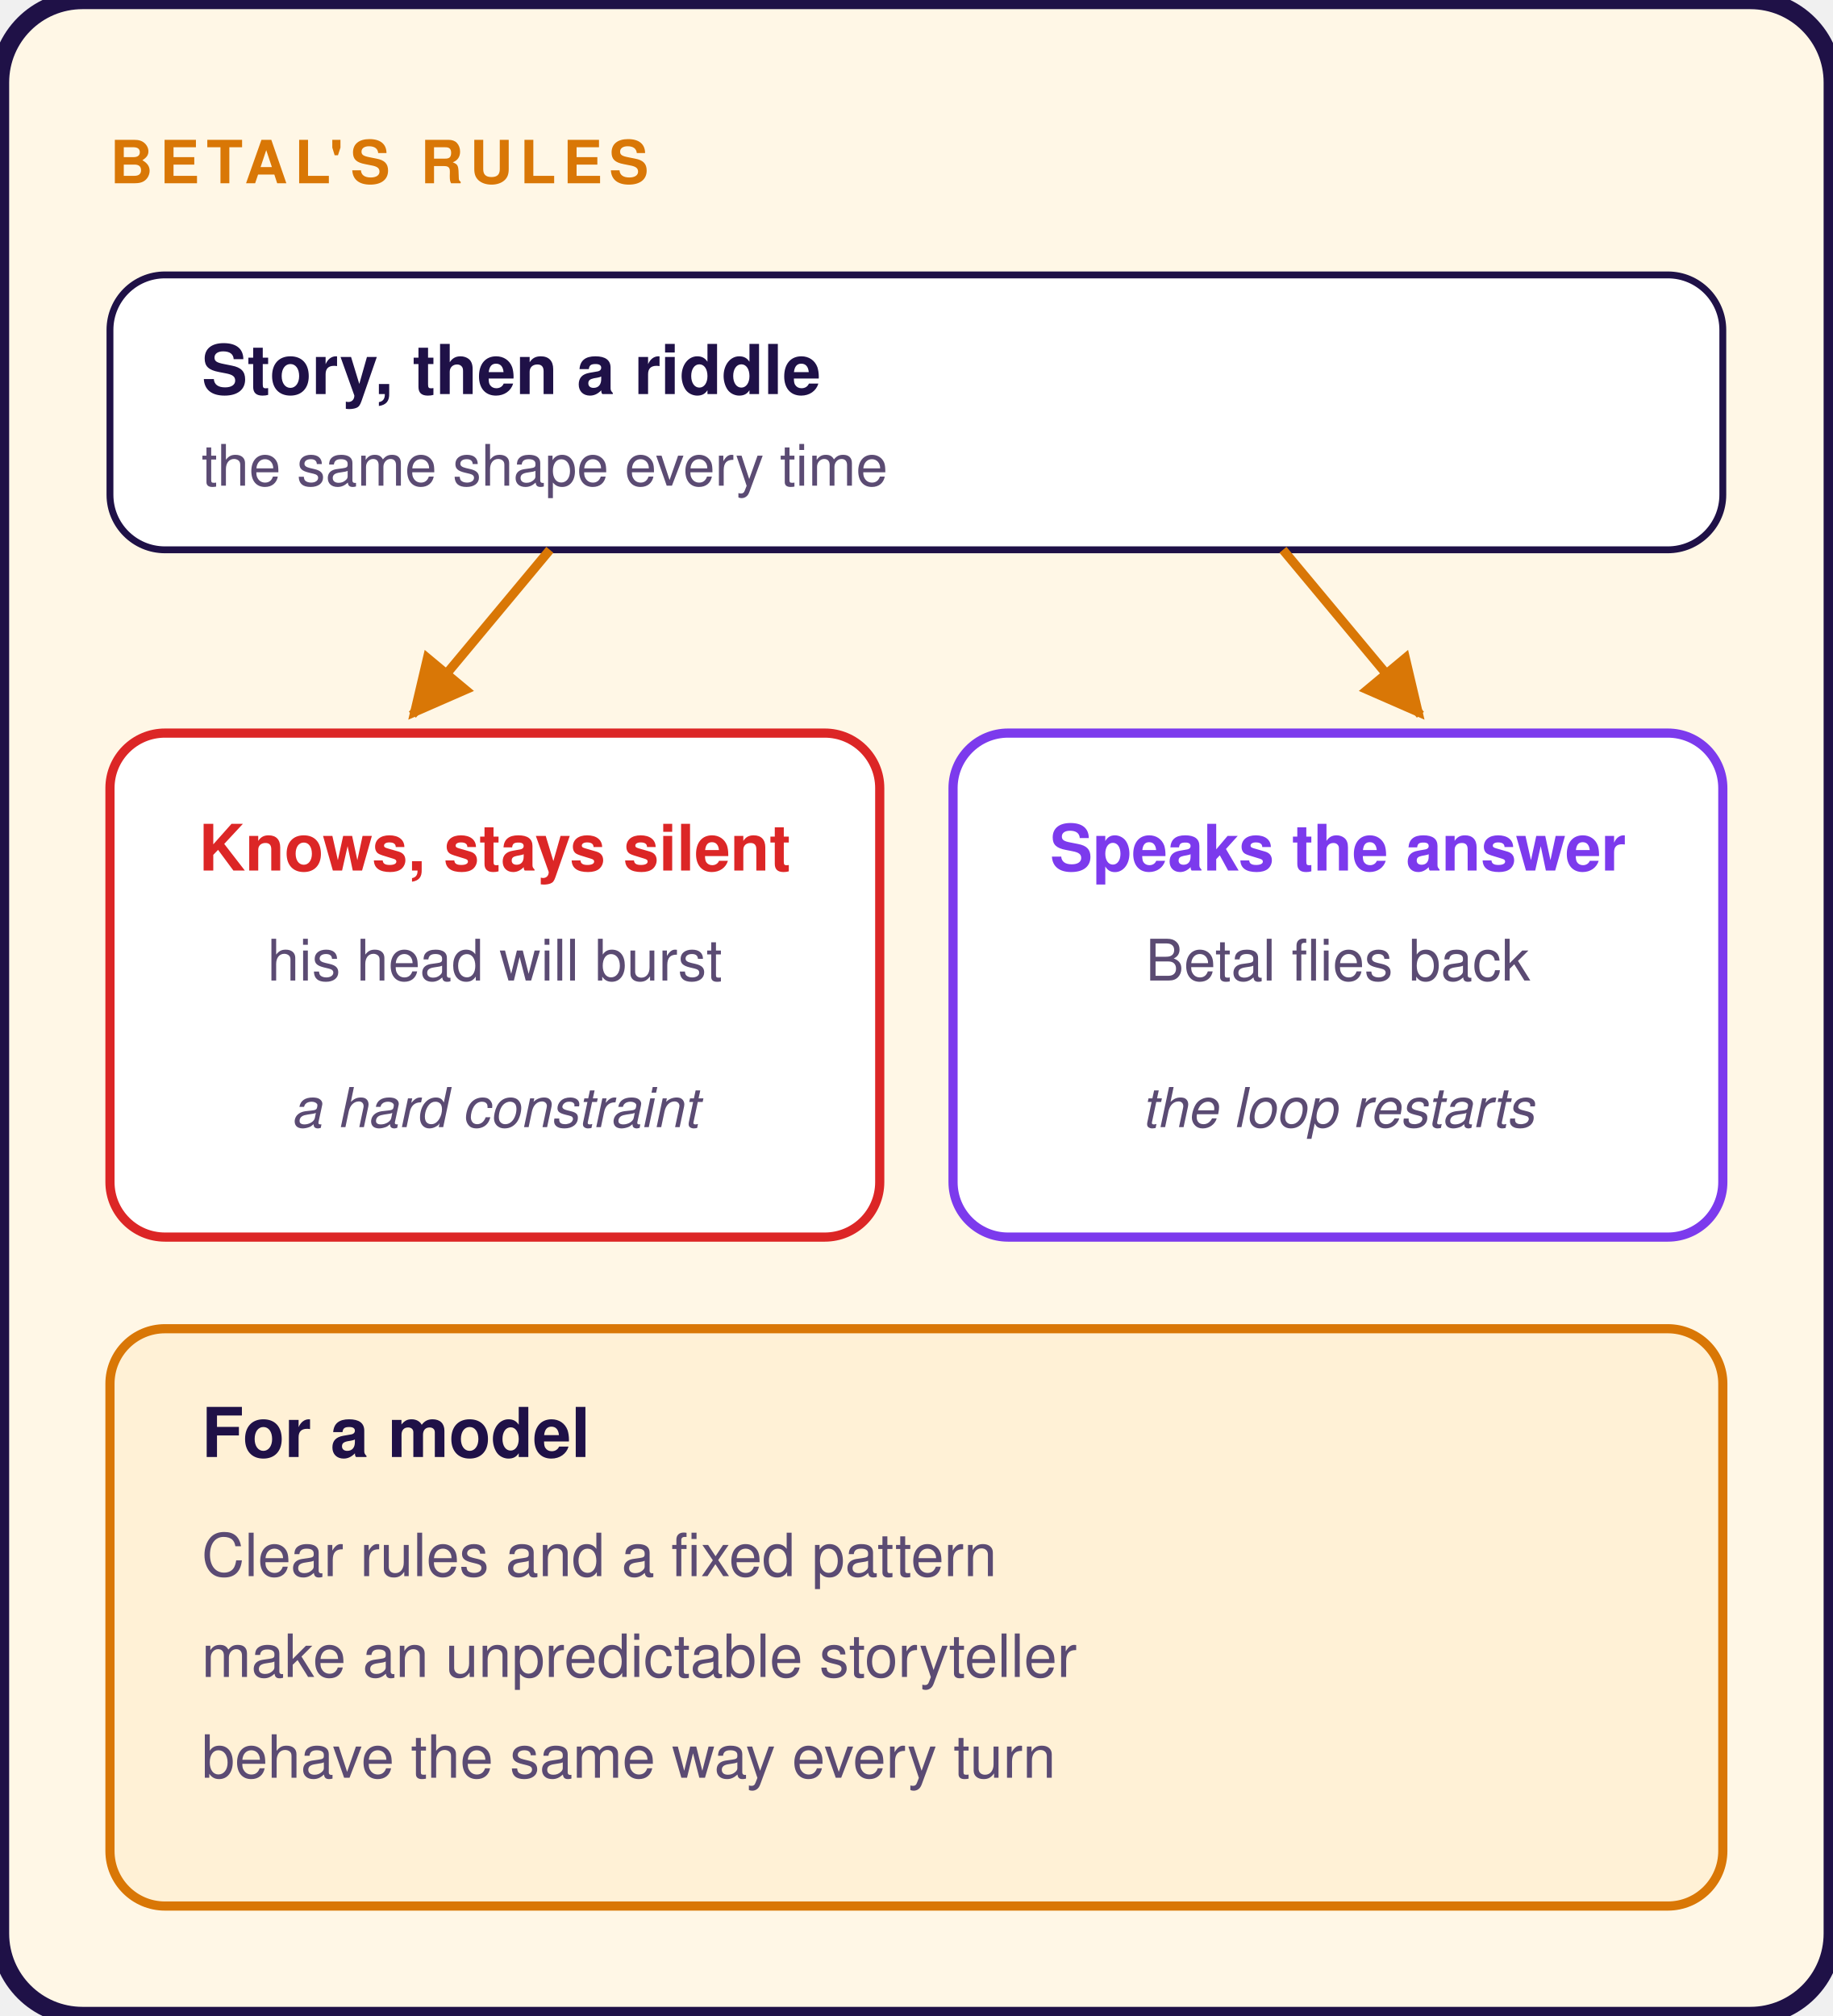
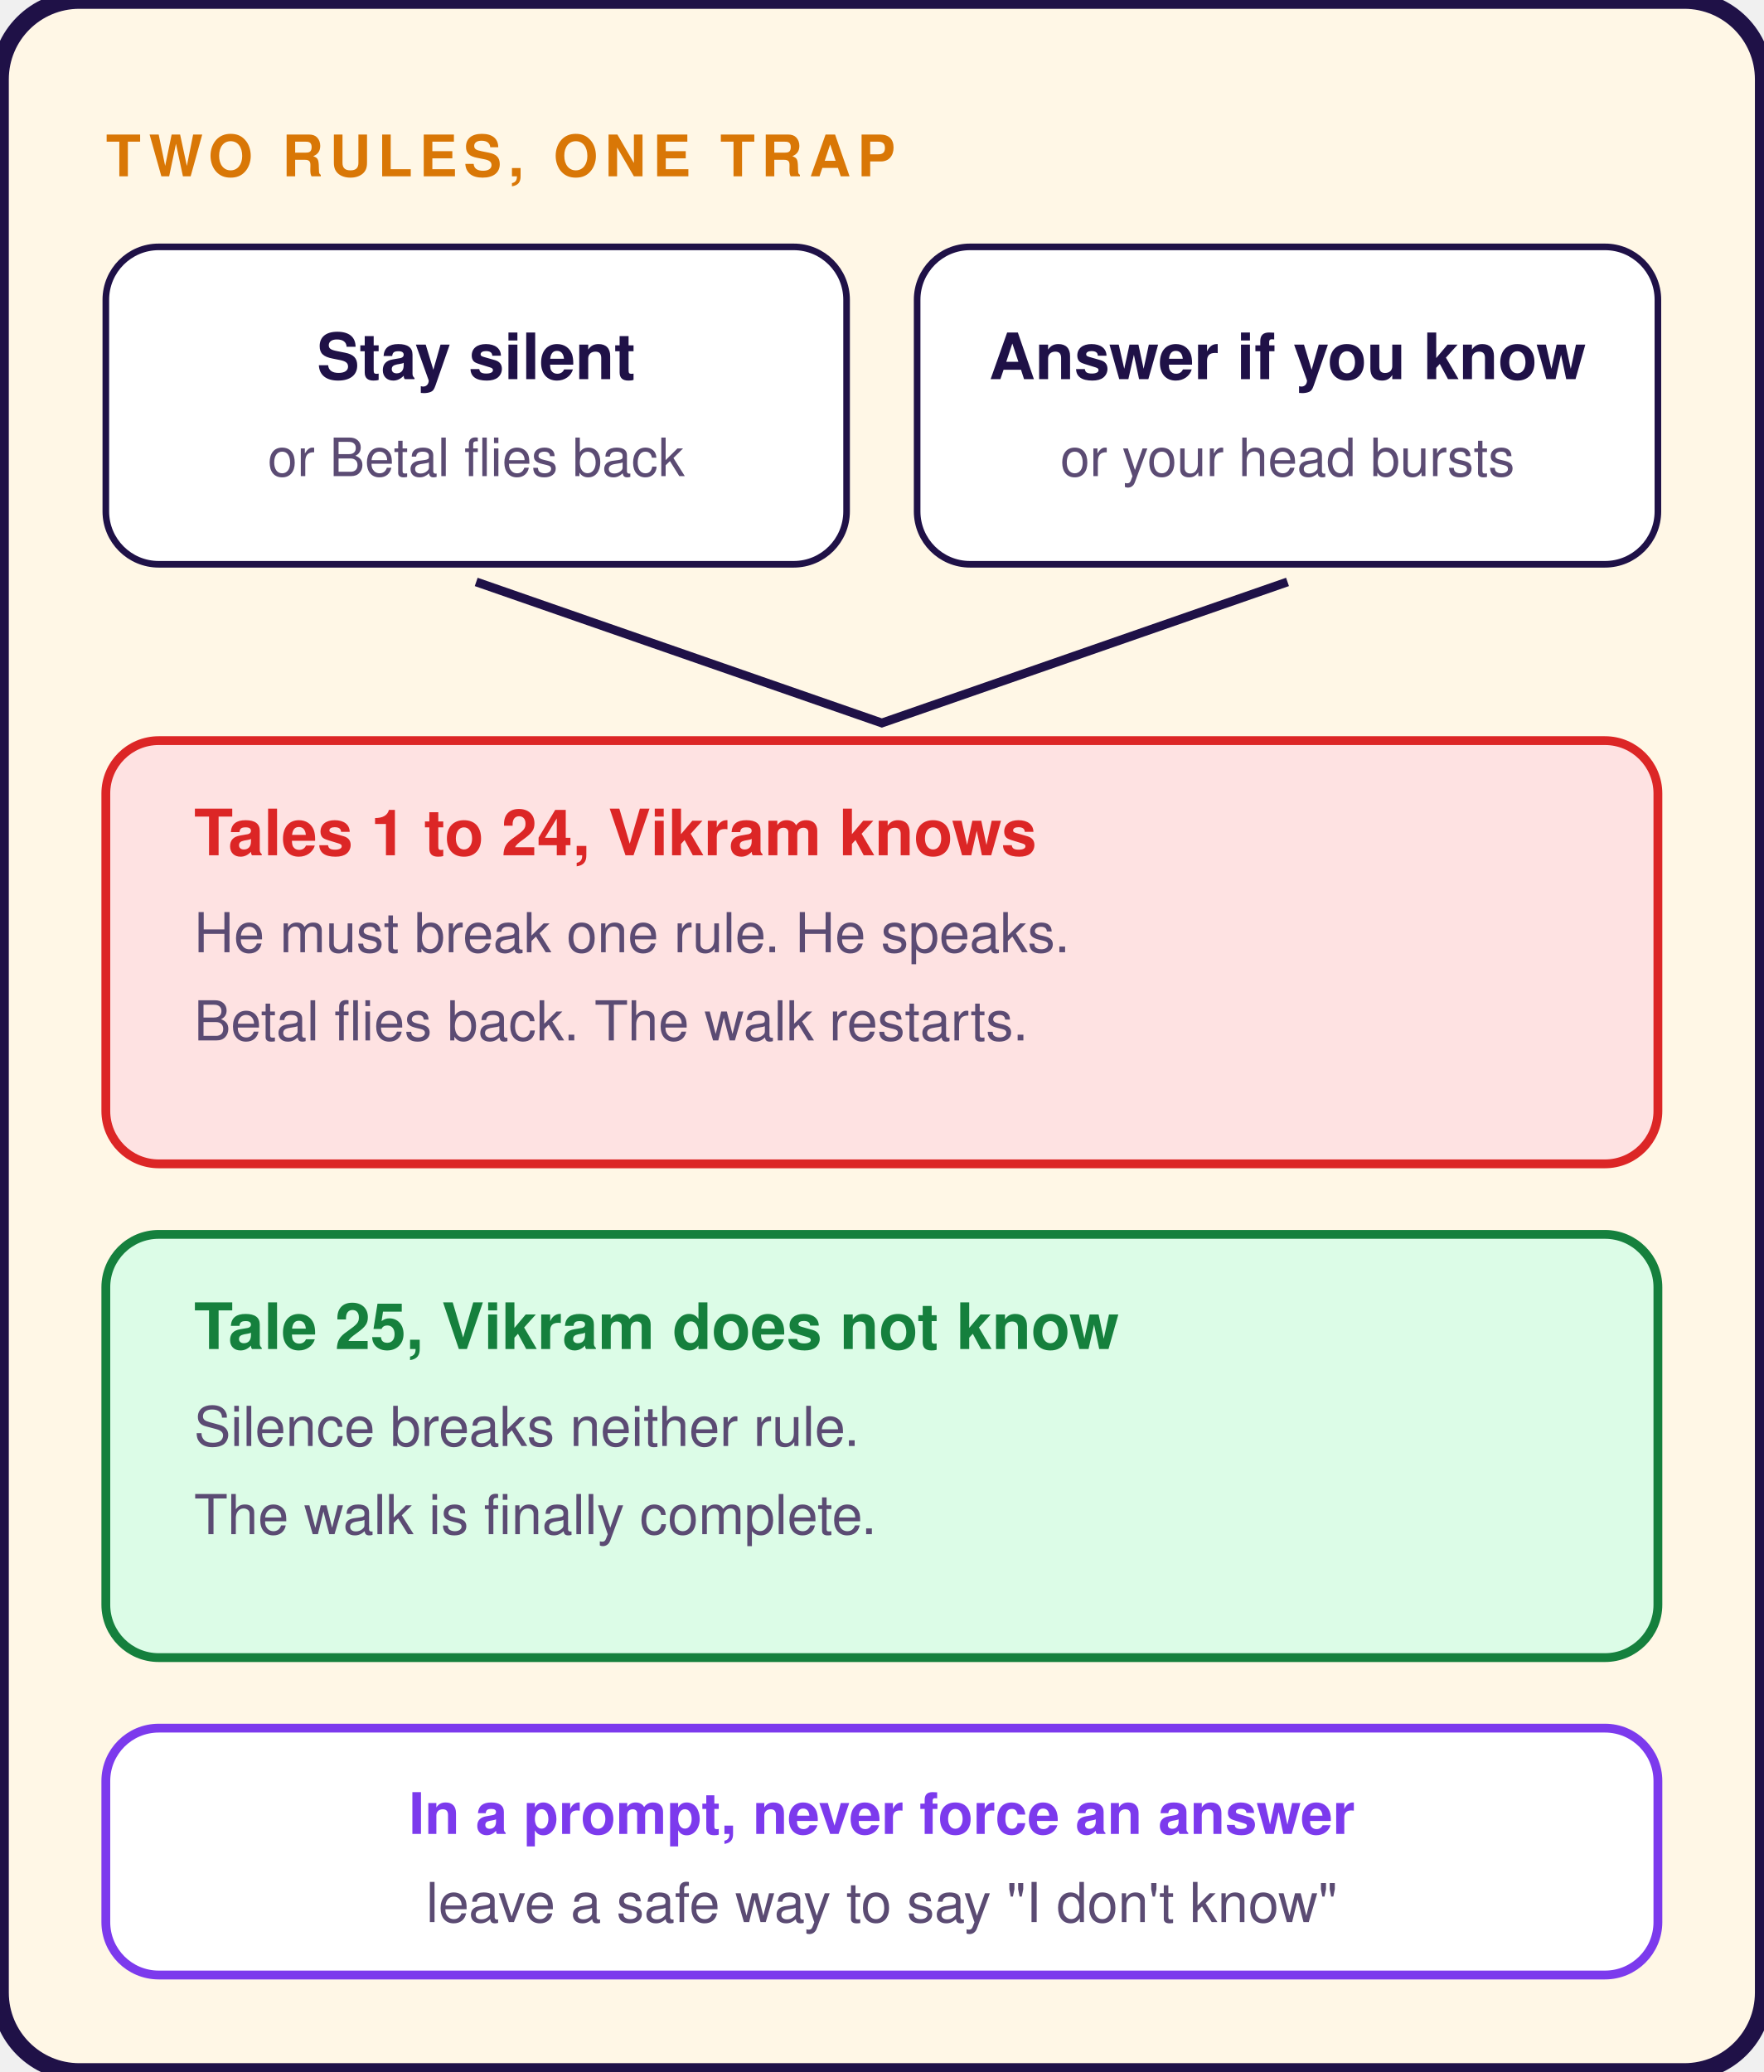
- <svg xmlns="http://www.w3.org/2000/svg" viewBox="0 0 400 440" font-family="Segoe UI, Helvetica, Arial, sans-serif">
-   <defs>
-     <marker id="arr" viewBox="0 0 10 10" refX="9" refY="5" markerWidth="7" markerHeight="7" orient="auto">
-       <path d="M0,0 L10,5 L0,10 z" fill="#D97706" />
-     </marker>
-   </defs>
-   <rect width="400" height="440" rx="18" fill="#FFF7E6" stroke="#1F1147" stroke-width="4" />
-   <text x="24" y="40" fill="#D97706" font-size="13" font-weight="700" letter-spacing="1.5">BETAL'S RULES</text>
-   <rect x="24" y="60" width="352" height="60" rx="12" fill="#FFFFFF" stroke="#1F1147" stroke-width="1.5" />
-   <text x="44" y="86" fill="#1F1147" font-size="15" font-weight="700">Story, then a riddle</text>
-   <text x="44" y="106" fill="#5B4B73" font-size="12.5">the same shape every time</text>
-   <line x1="120" y1="120" x2="90" y2="156" stroke="#D97706" stroke-width="2" marker-end="url(#arr)" />
-   <line x1="280" y1="120" x2="310" y2="156" stroke="#D97706" stroke-width="2" marker-end="url(#arr)" />
-   <rect x="24" y="160" width="168" height="110" rx="12" fill="#FFFFFF" stroke="#DC2626" stroke-width="2" />
-   <text x="108" y="190" text-anchor="middle" fill="#DC2626" font-size="14" font-weight="700">Knows, stays silent</text>
-   <text x="108" y="214" text-anchor="middle" fill="#5B4B73" font-size="12.5">his head will burst</text>
-   <text x="108" y="246" text-anchor="middle" fill="#5B4B73" font-size="12" font-style="italic">a hard constraint</text>
-   <rect x="208" y="160" width="168" height="110" rx="12" fill="#FFFFFF" stroke="#7C3AED" stroke-width="2" />
-   <text x="292" y="190" text-anchor="middle" fill="#7C3AED" font-size="14" font-weight="700">Speaks the answer</text>
-   <text x="292" y="214" text-anchor="middle" fill="#5B4B73" font-size="12.5">Betal flies back</text>
-   <text x="292" y="246" text-anchor="middle" fill="#5B4B73" font-size="12" font-style="italic">the loop restarts</text>
-   <rect x="24" y="290" width="352" height="126" rx="12" fill="#FFF1D6" stroke="#D97706" stroke-width="2" />
-   <text x="44" y="318" fill="#1F1147" font-size="15" font-weight="700">For a model</text>
-   <g font-size="13" fill="#5B4B73">
-     <text x="44" y="344">Clear rules and a fixed pattern</text>
-     <text x="44" y="366">make an unpredictable storyteller</text>
-     <text x="44" y="388">behave the same way every turn</text>
-   </g>
+ <svg xmlns="http://www.w3.org/2000/svg" viewBox="0 0 400 470" font-family="Segoe UI, Helvetica, Arial, sans-serif">
+   <rect width="400" height="470" rx="18" fill="#FFF7E6" stroke="#1F1147" stroke-width="4" />
+   <text x="24" y="40" fill="#D97706" font-size="13" font-weight="700" letter-spacing="1.5">TWO RULES, ONE TRAP</text>
+   <rect x="24" y="56" width="168" height="72" rx="12" fill="#FFFFFF" stroke="#1F1147" stroke-width="1.5" />
+   <text x="108" y="86" text-anchor="middle" fill="#1F1147" font-size="14.5" font-weight="700">Stay silent</text>
+   <text x="108" y="108" text-anchor="middle" fill="#5B4B73" font-size="12">or Betal flies back</text>
+   <rect x="208" y="56" width="168" height="72" rx="12" fill="#FFFFFF" stroke="#1F1147" stroke-width="1.5" />
+   <text x="292" y="86" text-anchor="middle" fill="#1F1147" font-size="14.5" font-weight="700">Answer if you know</text>
+   <text x="292" y="108" text-anchor="middle" fill="#5B4B73" font-size="12">or your head bursts</text>
+   <path d="M108,132 L200,164 L292,132" fill="none" stroke="#1F1147" stroke-width="2" />
+   <rect x="24" y="168" width="352" height="96" rx="12" fill="#FEE2E2" stroke="#DC2626" stroke-width="2" />
+   <text x="44" y="194" fill="#DC2626" font-size="14.5" font-weight="700">Tales 1 to 24, Vikram knows</text>
+   <text x="44" y="216" fill="#5B4B73" font-size="12.5">He must break one rule. He speaks.</text>
+   <text x="44" y="236" fill="#5B4B73" font-size="12.5">Betal flies back. The walk restarts.</text>
+   <rect x="24" y="280" width="352" height="96" rx="12" fill="#DCFCE7" stroke="#15803D" stroke-width="2" />
+   <text x="44" y="306" fill="#15803D" font-size="14.5" font-weight="700">Tale 25, Vikram does not know</text>
+   <text x="44" y="328" fill="#5B4B73" font-size="12.5">Silence breaks neither rule.</text>
+   <text x="44" y="348" fill="#5B4B73" font-size="12.5">The walk is finally complete.</text>
+   <rect x="24" y="392" width="352" height="56" rx="12" fill="#FFFFFF" stroke="#7C3AED" stroke-width="2" />
+   <text x="200" y="416" text-anchor="middle" fill="#7C3AED" font-size="13" font-weight="700">In a prompt, never force an answer</text>
+   <text x="200" y="436" text-anchor="middle" fill="#5B4B73" font-size="12.5">leave a safe way to say "I don't know"</text>
</svg>
